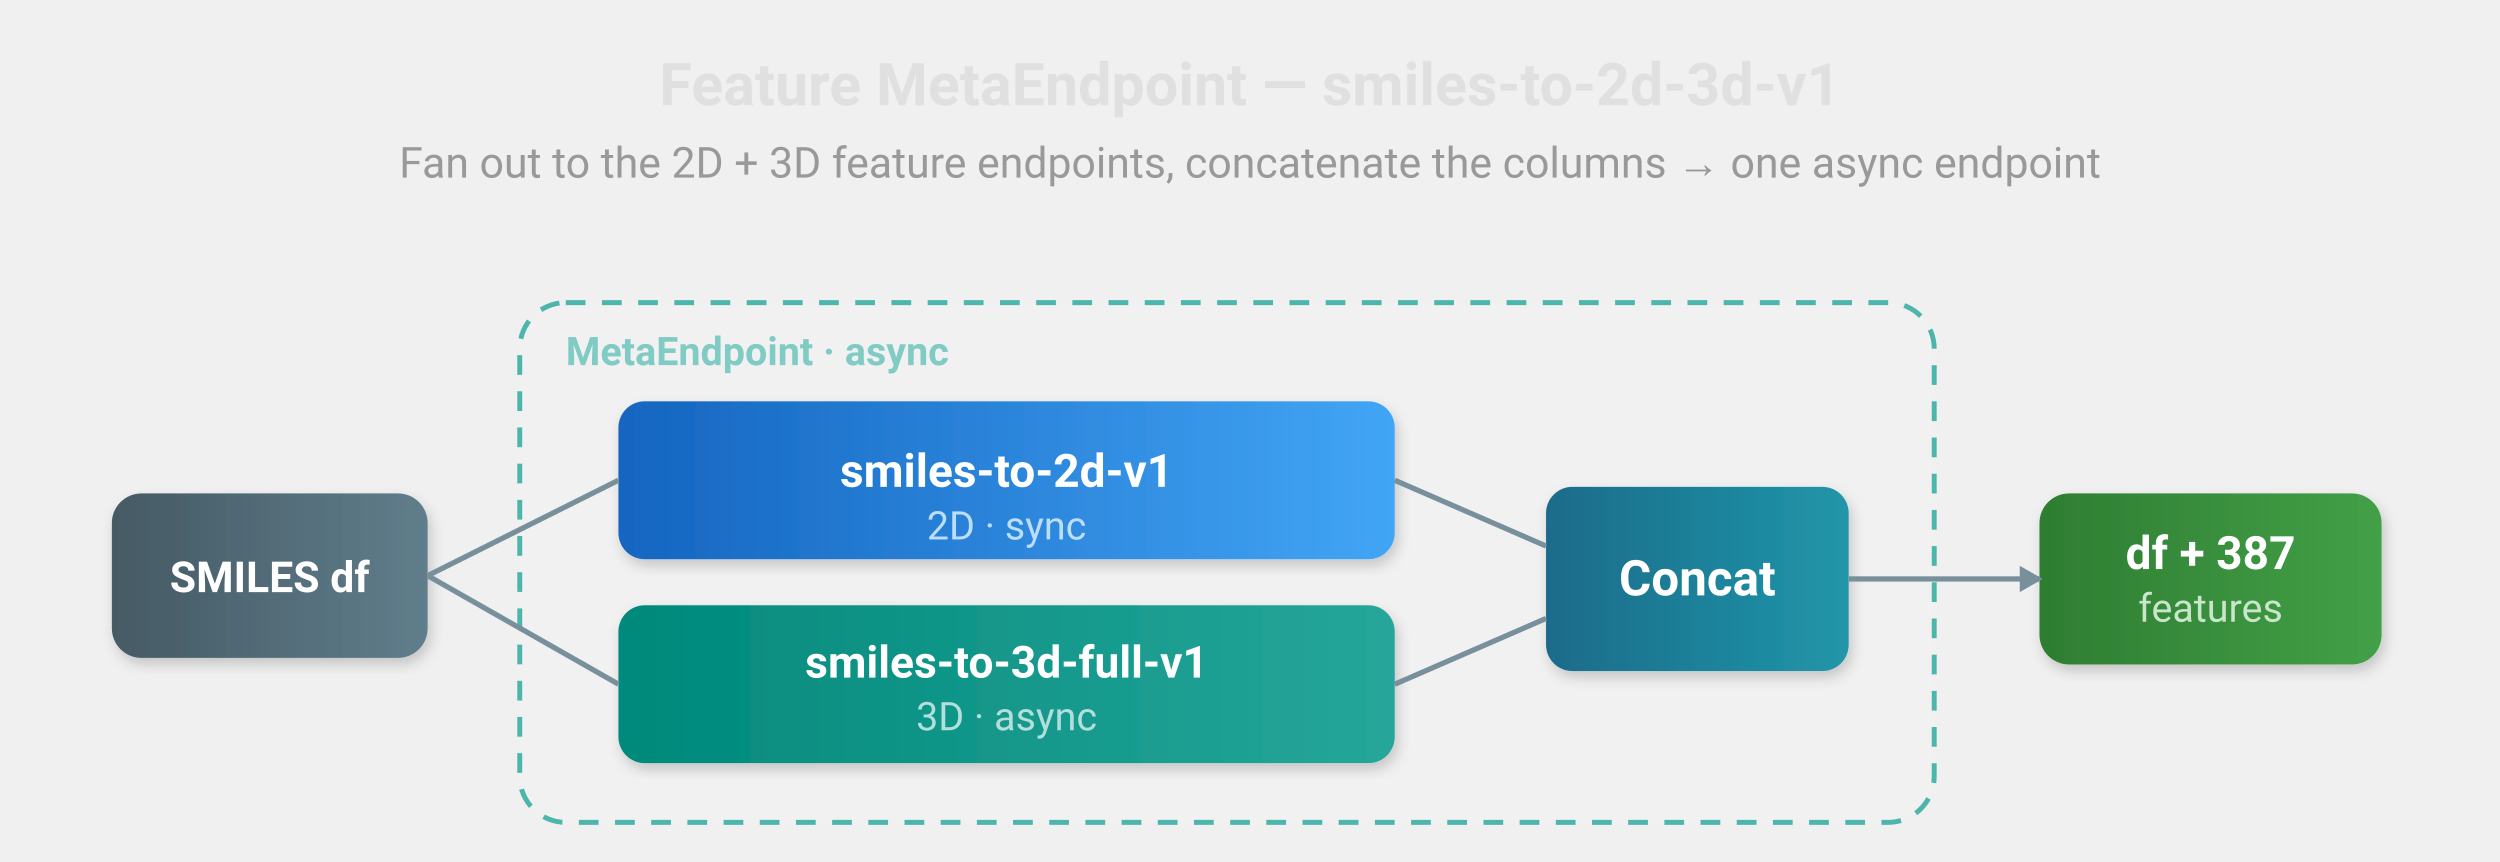
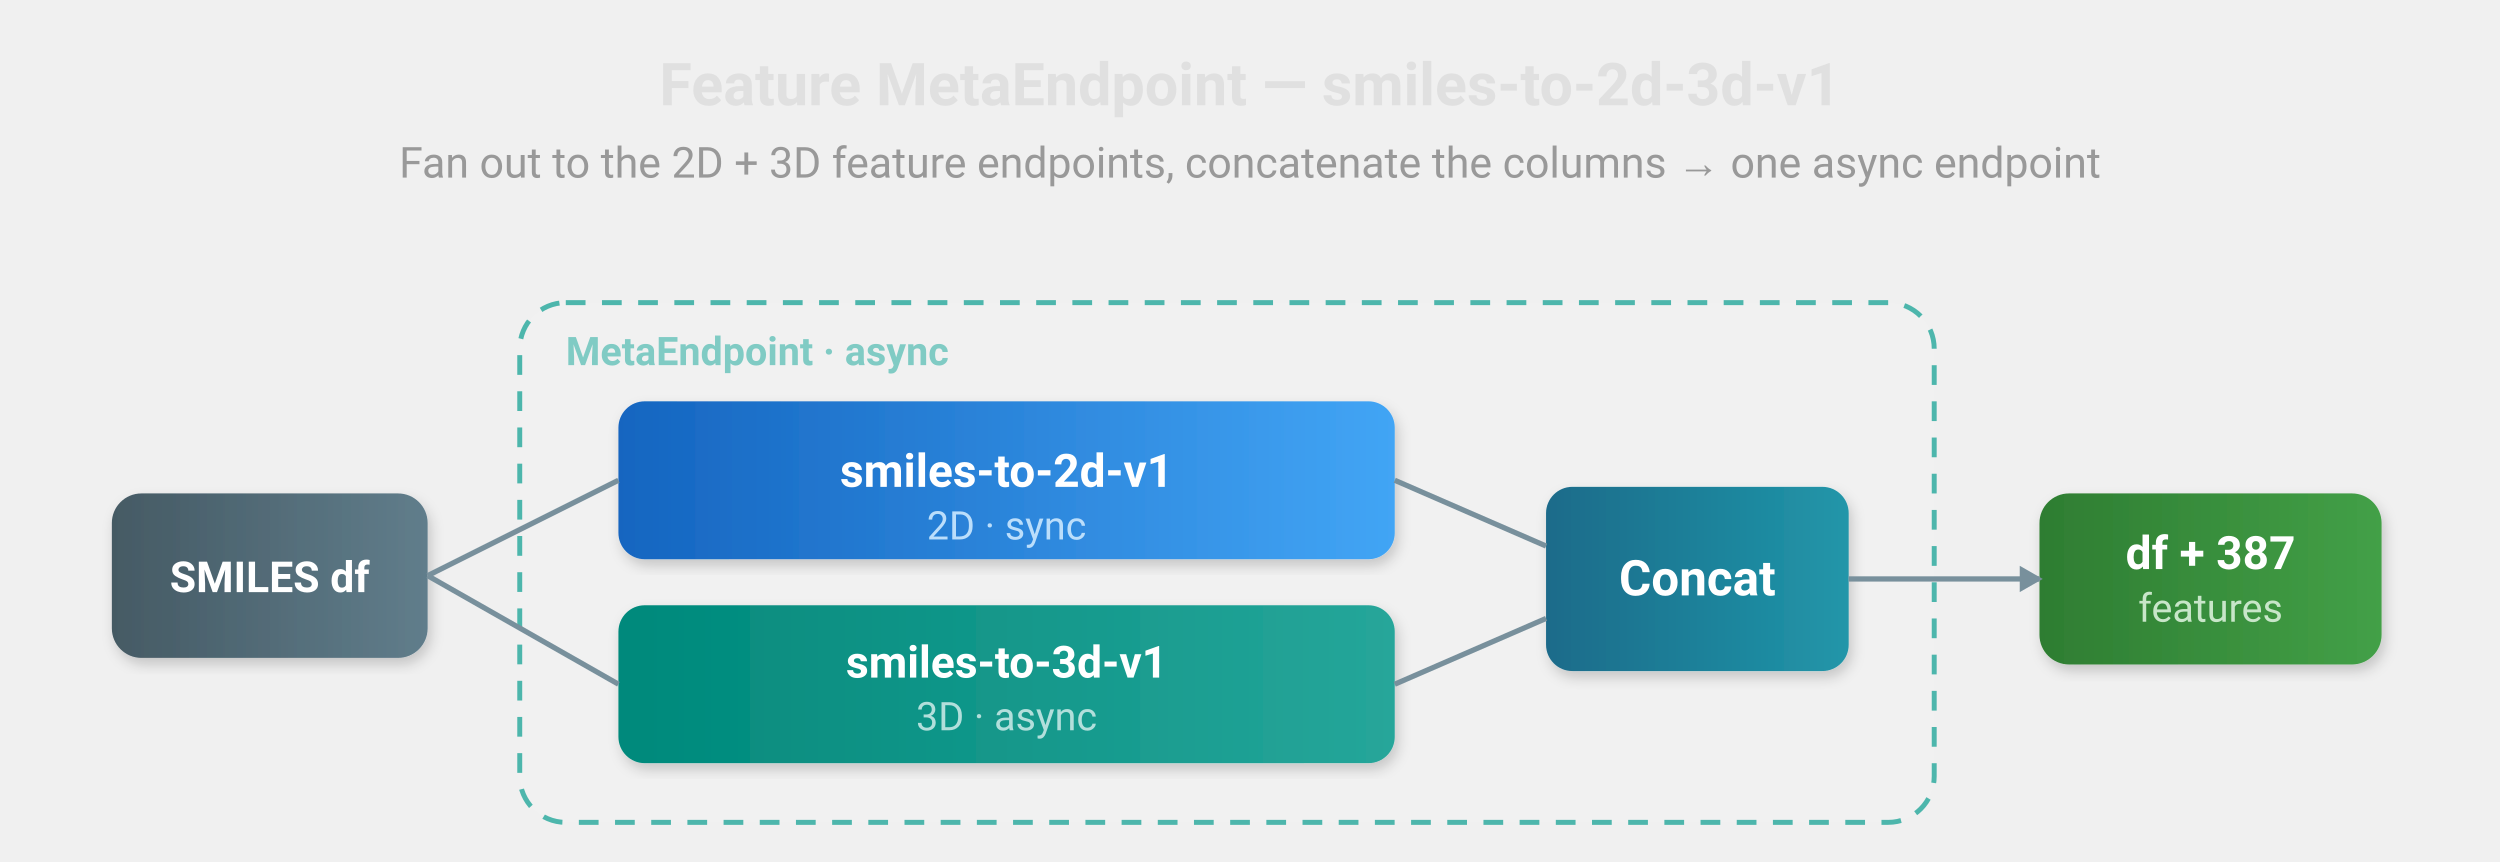
<svg xmlns="http://www.w3.org/2000/svg" viewBox="0 0 760 262" font-family="'Segoe UI', Roboto, 'Helvetica Neue', Arial, sans-serif">
  <defs>
    <linearGradient id="mf-input" x1="0" y1="0" x2="1" y2="0">
      <stop offset="0%" stop-color="#455A64" />
      <stop offset="100%" stop-color="#607D8B" />
    </linearGradient>
    <linearGradient id="mf-2d" x1="0" y1="0" x2="1" y2="0">
      <stop offset="0%" stop-color="#1565C0" />
      <stop offset="100%" stop-color="#42A5F5" />
    </linearGradient>
    <linearGradient id="mf-3d" x1="0" y1="0" x2="1" y2="0">
      <stop offset="0%" stop-color="#00897B" />
      <stop offset="100%" stop-color="#26A69A" />
    </linearGradient>
    <linearGradient id="mf-agg" x1="0" y1="0" x2="1" y2="0">
      <stop offset="0%" stop-color="#1a6b8a" />
      <stop offset="100%" stop-color="#2196a9" />
    </linearGradient>
    <linearGradient id="mf-out" x1="0" y1="0" x2="1" y2="0">
      <stop offset="0%" stop-color="#2E7D32" />
      <stop offset="100%" stop-color="#43A047" />
    </linearGradient>
    <filter id="mf-shadow">
      <feDropShadow dx="1" dy="2" stdDeviation="2" flood-opacity="0.18" />
    </filter>
  </defs>
  <text x="380" y="32" text-anchor="middle" font-size="18" font-weight="700" fill="#E0E0E0">Feature MetaEndpoint — smiles-to-2d-3d-v1</text>
  <text x="380" y="54" text-anchor="middle" font-size="13" fill="#999">Fan out to the 2D + 3D feature endpoints, concatenate the columns → one async endpoint</text>
  <rect x="158" y="92" width="430" height="158" rx="14" fill="#FFFFFF" fill-opacity="0.04" stroke="#4DB6AC" stroke-width="1.5" stroke-dasharray="6 5" />
  <text x="172" y="111" font-size="12" font-weight="600" fill="#80CBC4">MetaEndpoint · async</text>
  <rect x="34" y="150" width="96" height="50" rx="9" fill="url(#mf-input)" filter="url(#mf-shadow)" />
  <text x="82" y="180" text-anchor="middle" font-size="13" font-weight="600" fill="white">SMILES df</text>
  <rect x="188" y="122" width="236" height="48" rx="8" fill="url(#mf-2d)" filter="url(#mf-shadow)" />
  <text x="306" y="148" text-anchor="middle" font-size="14" font-weight="600" fill="white">smiles-to-2d-v1</text>
  <text x="306" y="164" text-anchor="middle" font-size="12" fill="#BBDEFB">2D · sync</text>
  <rect x="188" y="184" width="236" height="48" rx="8" fill="url(#mf-3d)" filter="url(#mf-shadow)" />
-   <text x="306" y="206" text-anchor="middle" font-size="13.5" font-weight="600" fill="white">smiles-to-3d-full-v1</text>
+   <text x="306" y="206" text-anchor="middle" font-size="13.5" font-weight="600" fill="white">smiles-to-3d-v1</text>
  <text x="306" y="222" text-anchor="middle" font-size="12" fill="#B2DFDB">3D · async</text>
  <rect x="470" y="148" width="92" height="56" rx="8" fill="url(#mf-agg)" filter="url(#mf-shadow)" />
  <text x="516" y="181" text-anchor="middle" font-size="15" font-weight="700" fill="white">Concat</text>
  <rect x="620" y="150" width="104" height="52" rx="9" fill="url(#mf-out)" filter="url(#mf-shadow)" />
  <text x="672" y="173" text-anchor="middle" font-size="14" font-weight="700" fill="white">df + 387</text>
  <text x="672" y="189" text-anchor="middle" font-size="12" fill="#C8E6C9">features</text>
  <line x1="130" y1="175" x2="188" y2="146" stroke="#78909C" stroke-width="1.6" />
  <line x1="130" y1="175" x2="188" y2="208" stroke="#78909C" stroke-width="1.6" />
  <line x1="424" y1="146" x2="470" y2="166" stroke="#78909C" stroke-width="1.6" />
  <line x1="424" y1="208" x2="470" y2="188" stroke="#78909C" stroke-width="1.6" />
  <line x1="562" y1="176" x2="620" y2="176" stroke="#78909C" stroke-width="1.6" />
  <polygon points="614,172 621,176 614,180" fill="#78909C" />
</svg>
